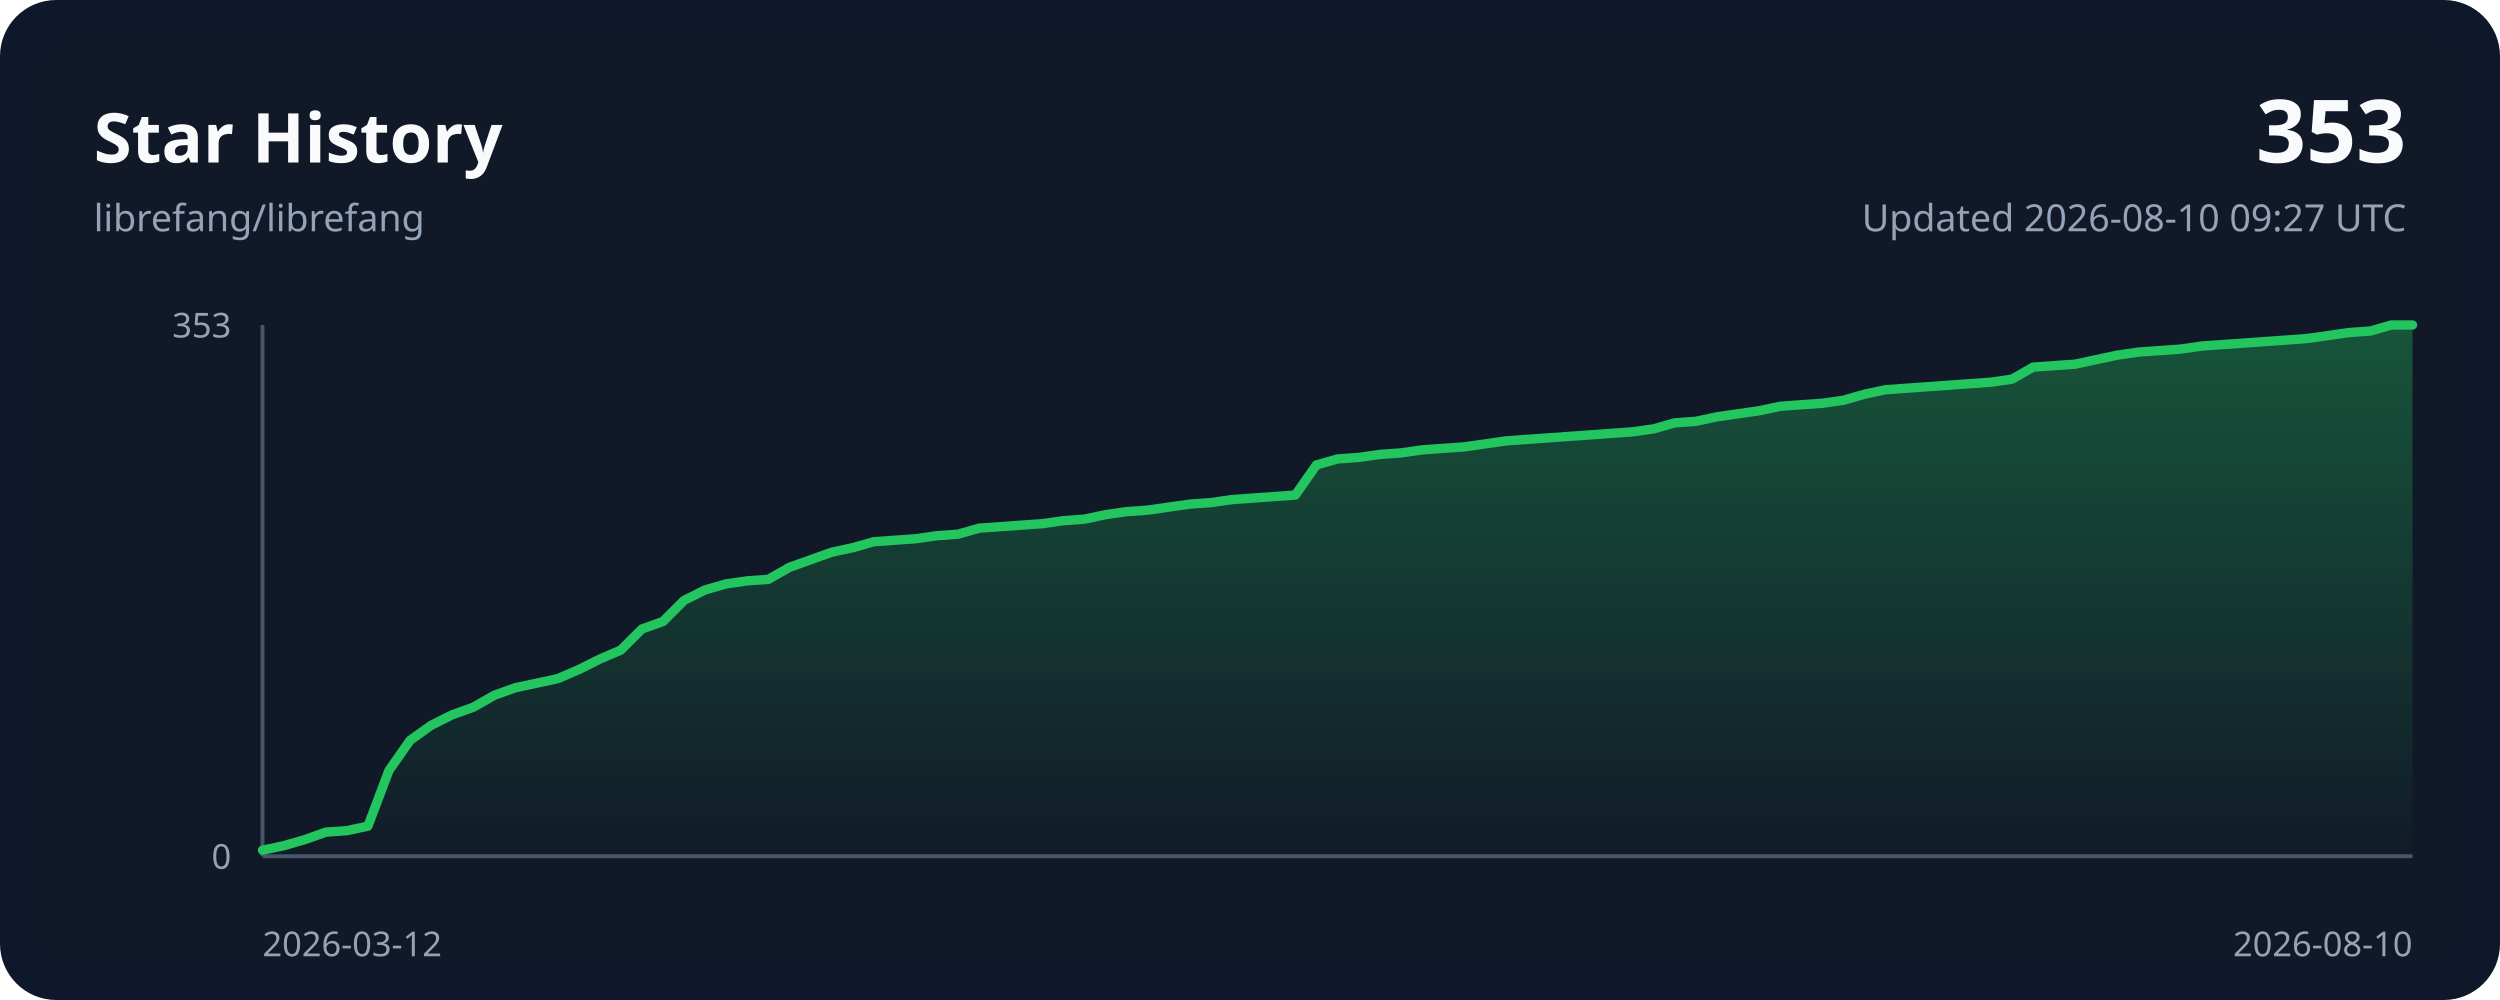
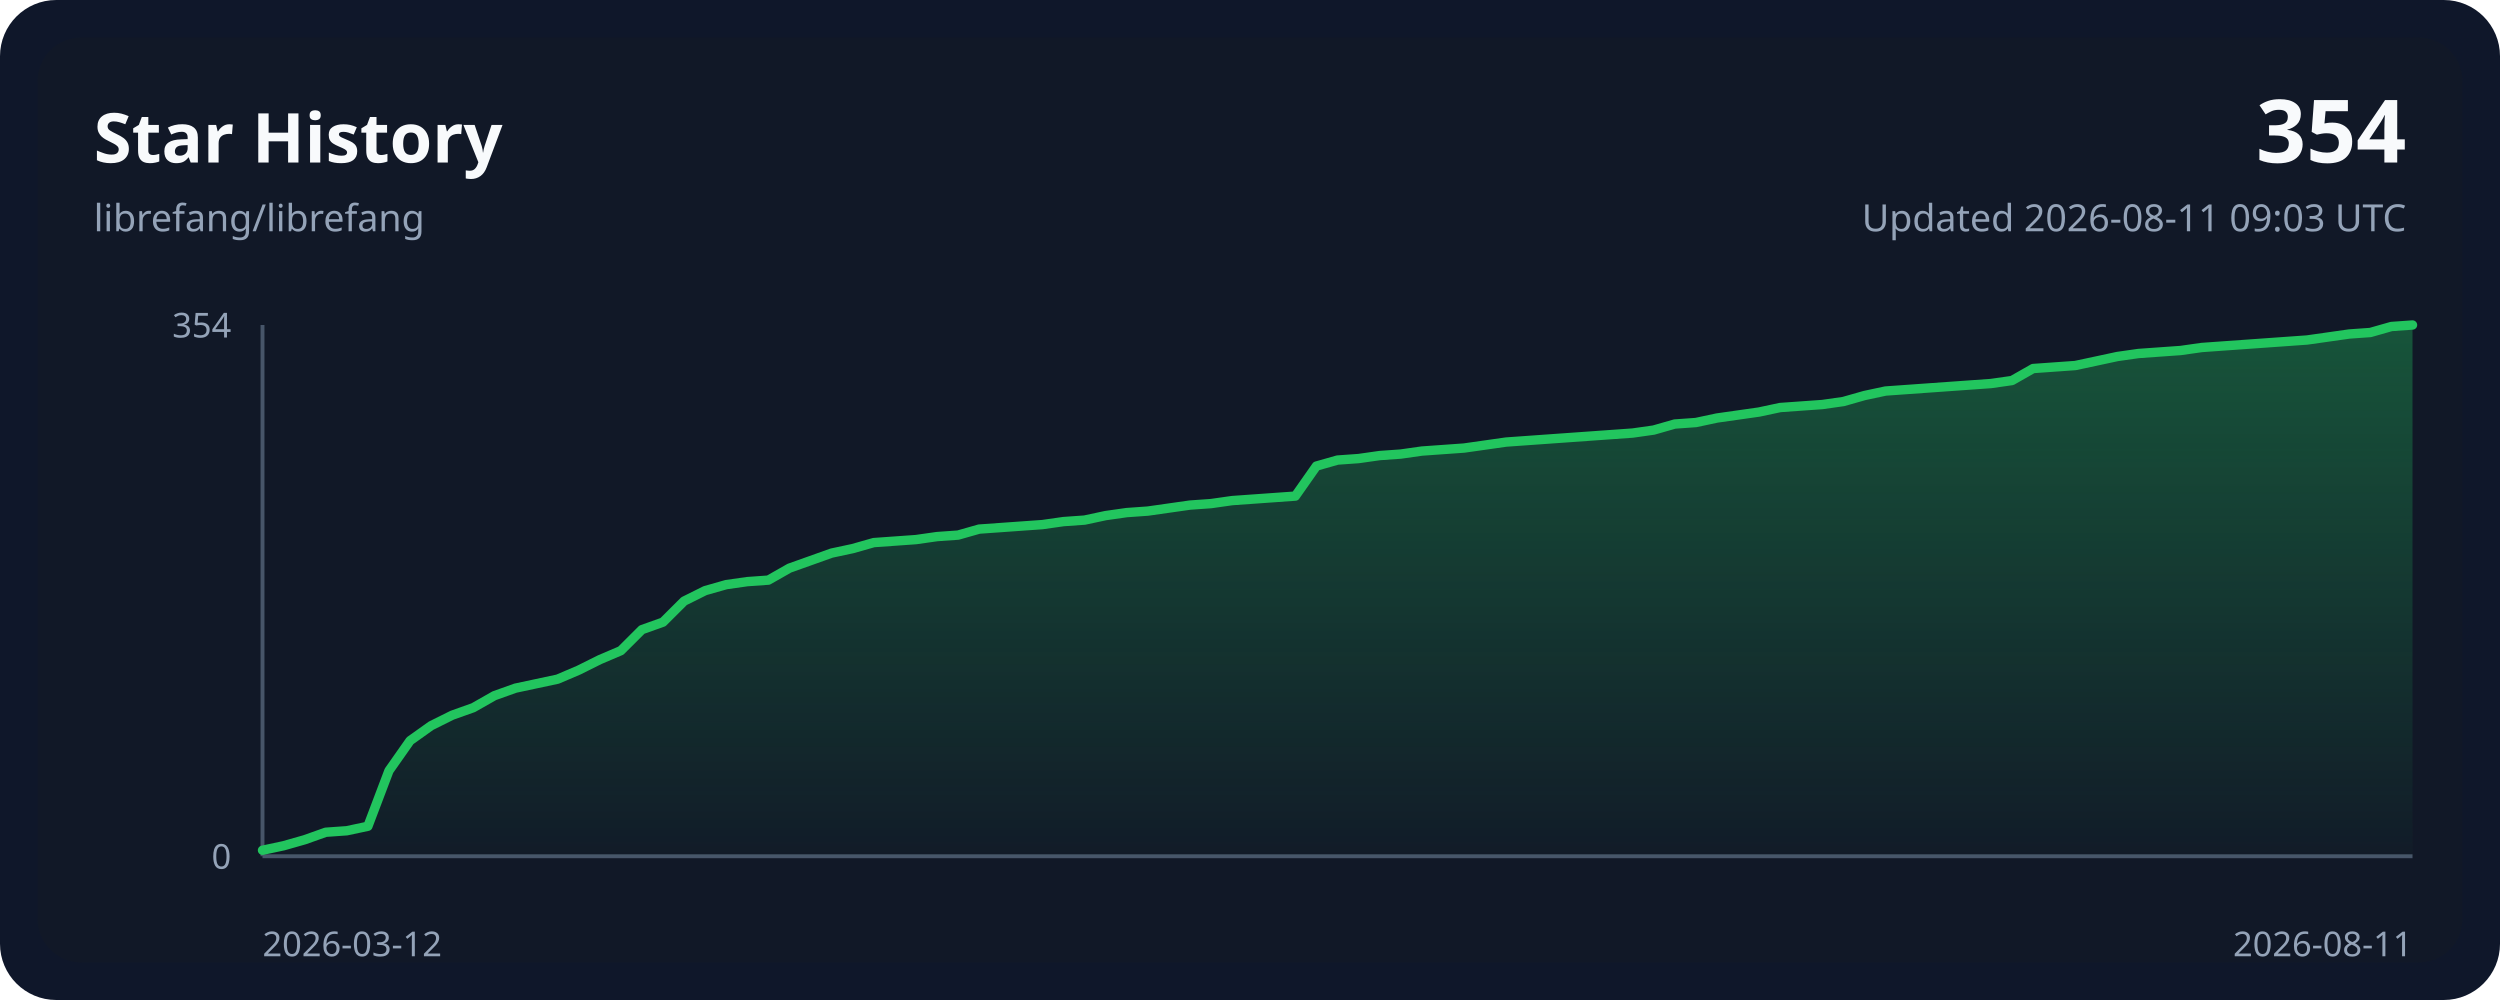
<svg xmlns="http://www.w3.org/2000/svg" width="800" height="320" viewBox="0 0 800 320" role="img">
  <style>
    .bg { fill: #0f172a; }
    .panel { fill: #111827; }
    .grid { stroke: #243244; stroke-width: 1; }
    .axis { stroke: #475569; stroke-width: 1.25; }
    .line { fill: none; stroke: #22c55e; stroke-width: 3; stroke-linecap: round; stroke-linejoin: round; }
    .area { fill: url(#areaGradient); }
    .title { font: 700 22px ui-sans-serif, system-ui, sans-serif; fill: #f8fafc; }
    .subtitle { font: 400 12px ui-sans-serif, system-ui, sans-serif; fill: #94a3b8; }
    .axis-label { font: 400 11px ui-sans-serif, system-ui, sans-serif; fill: #94a3b8; }
    .value { font: 700 28px ui-sans-serif, system-ui, sans-serif; fill: #f8fafc; }
  </style>
  <defs>
    <linearGradient id="areaGradient" x1="0" x2="0" y1="0" y2="1">
      <stop offset="0%" stop-color="#22c55e" stop-opacity="0.35" />
      <stop offset="100%" stop-color="#22c55e" stop-opacity="0.02" />
    </linearGradient>
  </defs>
  <rect width="800" height="320" rx="18" class="bg" />
  <rect x="12" y="12" width="776" height="296" rx="14" class="panel" />
  <text x="30" y="52" class="title">Star History</text>
  <text x="30" y="74" class="subtitle">librefang/librefang</text>
-   <text x="770" y="52" class="value" text-anchor="end">353</text>
-   <text x="770" y="74" class="subtitle" text-anchor="end">Updated 2026-08-10 09:27 UTC</text>
+   <text x="770" y="52" class="value" text-anchor="end">354</text>
+   <text x="770" y="74" class="subtitle" text-anchor="end">Updated 2026-08-11 09:03 UTC</text>
  <line x1="84" y1="274.00" x2="772.00" y2="274.00" class="axis" />
  <line x1="84" y1="104.00" x2="84" y2="274.00" class="axis" />
-   <path d="M 84.00,274.00 L 84.00,272.07 L 90.75,270.63 L 97.49,268.70 L 104.24,266.29 L 110.98,265.81 L 117.73,264.37 L 124.47,246.55 L 131.22,236.92 L 137.96,232.10 L 144.71,228.73 L 151.45,226.32 L 158.20,222.47 L 164.94,220.06 L 171.69,218.62 L 178.43,217.17 L 185.18,214.28 L 191.92,210.91 L 198.67,208.02 L 205.41,201.28 L 212.16,198.87 L 218.90,192.13 L 225.65,188.76 L 232.39,186.83 L 239.14,185.87 L 245.88,185.39 L 252.63,181.54 L 259.37,179.13 L 266.12,176.72 L 272.86,175.27 L 279.61,173.35 L 286.35,172.87 L 293.10,172.39 L 299.84,171.42 L 306.59,170.94 L 313.33,169.01 L 320.08,168.53 L 326.82,168.05 L 333.57,167.57 L 340.31,166.61 L 347.06,166.12 L 353.80,164.68 L 360.55,163.72 L 367.29,163.24 L 374.04,162.27 L 380.78,161.31 L 387.53,160.83 L 394.27,159.86 L 401.02,159.38 L 407.76,158.90 L 414.51,158.42 L 421.25,148.79 L 428.00,146.86 L 434.75,146.38 L 441.49,145.42 L 448.24,144.93 L 454.98,143.97 L 461.73,143.49 L 468.47,143.01 L 475.22,142.05 L 481.96,141.08 L 488.71,140.60 L 495.45,140.12 L 502.20,139.64 L 508.94,139.16 L 515.69,138.67 L 522.43,138.19 L 529.18,137.23 L 535.92,135.30 L 542.67,134.82 L 549.41,133.38 L 556.16,132.41 L 562.90,131.45 L 569.65,130.01 L 576.39,129.52 L 583.14,129.04 L 589.88,128.08 L 596.63,126.15 L 603.37,124.71 L 610.12,124.23 L 616.86,123.75 L 623.61,123.26 L 630.35,122.78 L 637.10,122.30 L 643.84,121.34 L 650.59,117.48 L 657.33,117.00 L 664.08,116.52 L 670.82,115.08 L 677.57,113.63 L 684.31,112.67 L 691.06,112.19 L 697.80,111.71 L 704.55,110.74 L 711.29,110.26 L 718.04,109.78 L 724.78,109.30 L 731.53,108.82 L 738.27,108.33 L 745.02,107.37 L 751.76,106.41 L 758.51,105.93 L 765.25,104.00 L 772.00,104.00 L 772.00,274.00 Z" class="area" />
-   <polyline points="84.00,272.07 90.75,270.63 97.49,268.70 104.24,266.29 110.98,265.81 117.73,264.37 124.47,246.55 131.22,236.92 137.96,232.10 144.71,228.73 151.45,226.32 158.20,222.47 164.94,220.06 171.69,218.62 178.43,217.17 185.18,214.28 191.92,210.91 198.67,208.02 205.41,201.28 212.16,198.87 218.90,192.13 225.65,188.76 232.39,186.83 239.14,185.87 245.88,185.39 252.63,181.54 259.37,179.13 266.12,176.72 272.86,175.27 279.61,173.35 286.35,172.87 293.10,172.39 299.84,171.42 306.59,170.94 313.33,169.01 320.08,168.53 326.82,168.05 333.57,167.57 340.31,166.61 347.06,166.12 353.80,164.68 360.55,163.72 367.29,163.24 374.04,162.27 380.78,161.31 387.53,160.83 394.27,159.86 401.02,159.38 407.76,158.90 414.51,158.42 421.25,148.79 428.00,146.86 434.75,146.38 441.49,145.42 448.24,144.93 454.98,143.97 461.73,143.49 468.47,143.01 475.22,142.05 481.96,141.08 488.71,140.60 495.45,140.12 502.20,139.64 508.94,139.16 515.69,138.67 522.43,138.19 529.18,137.23 535.92,135.30 542.67,134.82 549.41,133.38 556.16,132.41 562.90,131.45 569.65,130.01 576.39,129.52 583.14,129.04 589.88,128.08 596.63,126.15 603.37,124.71 610.12,124.23 616.86,123.75 623.61,123.26 630.35,122.78 637.10,122.30 643.84,121.34 650.59,117.48 657.33,117.00 664.08,116.52 670.82,115.08 677.57,113.63 684.31,112.67 691.06,112.19 697.80,111.71 704.55,110.74 711.29,110.26 718.04,109.78 724.78,109.30 731.53,108.82 738.27,108.33 745.02,107.37 751.76,106.41 758.51,105.93 765.25,104.00 772.00,104.00" class="line" />
+   <path d="M 84.00,274.00 L 84.00,272.08 L 90.75,270.64 L 97.49,268.72 L 104.24,266.32 L 110.98,265.84 L 117.73,264.40 L 124.47,246.63 L 131.22,237.02 L 137.96,232.22 L 144.71,228.86 L 151.45,226.46 L 158.20,222.62 L 164.94,220.21 L 171.69,218.77 L 178.43,217.33 L 185.18,214.45 L 191.92,211.09 L 198.67,208.21 L 205.41,201.49 L 212.16,199.08 L 218.90,192.36 L 225.65,189.00 L 232.39,187.08 L 239.14,186.12 L 245.88,185.64 L 252.63,181.80 L 259.37,179.40 L 266.12,176.99 L 272.86,175.55 L 279.61,173.63 L 286.35,173.15 L 293.10,172.67 L 299.84,171.71 L 306.59,171.23 L 313.33,169.31 L 320.08,168.83 L 326.82,168.35 L 333.57,167.87 L 340.31,166.91 L 347.06,166.43 L 353.80,164.99 L 360.55,164.03 L 367.29,163.55 L 374.04,162.59 L 380.78,161.63 L 387.53,161.15 L 394.27,160.19 L 401.02,159.71 L 407.76,159.23 L 414.51,158.75 L 421.25,149.14 L 428.00,147.22 L 434.75,146.74 L 441.49,145.78 L 448.24,145.30 L 454.98,144.34 L 461.73,143.86 L 468.47,143.38 L 475.22,142.42 L 481.96,141.46 L 488.71,140.98 L 495.45,140.50 L 502.20,140.02 L 508.94,139.54 L 515.69,139.06 L 522.43,138.58 L 529.18,137.62 L 535.92,135.69 L 542.67,135.21 L 549.41,133.77 L 556.16,132.81 L 562.90,131.85 L 569.65,130.41 L 576.39,129.93 L 583.14,129.45 L 589.88,128.49 L 596.63,126.57 L 603.37,125.13 L 610.12,124.65 L 616.86,124.17 L 623.61,123.69 L 630.35,123.21 L 637.10,122.73 L 643.84,121.77 L 650.59,117.93 L 657.33,117.45 L 664.08,116.97 L 670.82,115.53 L 677.57,114.08 L 684.31,113.12 L 691.06,112.64 L 697.80,112.16 L 704.55,111.20 L 711.29,110.72 L 718.04,110.24 L 724.78,109.76 L 731.53,109.28 L 738.27,108.80 L 745.02,107.84 L 751.76,106.88 L 758.51,106.40 L 765.25,104.48 L 772.00,104.00 L 772.00,274.00 Z" class="area" />
+   <polyline points="84.00,272.08 90.75,270.64 97.49,268.72 104.24,266.32 110.98,265.84 117.73,264.40 124.47,246.63 131.22,237.02 137.96,232.22 144.71,228.86 151.45,226.46 158.20,222.62 164.94,220.21 171.69,218.77 178.43,217.33 185.18,214.45 191.92,211.09 198.67,208.21 205.41,201.49 212.16,199.08 218.90,192.36 225.65,189.00 232.39,187.08 239.14,186.12 245.88,185.64 252.63,181.80 259.37,179.40 266.12,176.99 272.86,175.55 279.61,173.63 286.35,173.15 293.10,172.67 299.84,171.71 306.59,171.23 313.33,169.31 320.08,168.83 326.82,168.35 333.57,167.87 340.31,166.91 347.06,166.43 353.80,164.99 360.55,164.03 367.29,163.55 374.04,162.59 380.78,161.63 387.53,161.15 394.27,160.19 401.02,159.71 407.76,159.23 414.51,158.75 421.25,149.14 428.00,147.22 434.75,146.74 441.49,145.78 448.24,145.30 454.98,144.34 461.73,143.86 468.47,143.38 475.22,142.42 481.96,141.46 488.71,140.98 495.45,140.50 502.20,140.02 508.94,139.54 515.69,139.06 522.43,138.58 529.18,137.62 535.92,135.69 542.67,135.21 549.41,133.77 556.16,132.81 562.90,131.85 569.65,130.41 576.39,129.93 583.14,129.45 589.88,128.49 596.63,126.57 603.37,125.13 610.12,124.65 616.86,124.17 623.61,123.69 630.35,123.21 637.10,122.73 643.84,121.77 650.59,117.93 657.33,117.45 664.08,116.97 670.82,115.53 677.57,114.08 684.31,113.12 691.06,112.64 697.80,112.16 704.55,111.20 711.29,110.72 718.04,110.24 724.78,109.76 731.53,109.28 738.27,108.80 745.02,107.84 751.76,106.88 758.51,106.40 765.25,104.48 772.00,104.00" class="line" />
  <text x="84" y="306" class="axis-label" text-anchor="start">2026-03-12</text>
-   <text x="772.00" y="306" class="axis-label" text-anchor="end">2026-08-10</text>
-   <text x="74" y="108.00" class="axis-label" text-anchor="end">353</text>
+   <text x="772.00" y="306" class="axis-label" text-anchor="end">2026-08-11</text>
+   <text x="74" y="108.00" class="axis-label" text-anchor="end">354</text>
  <text x="74" y="278.00" class="axis-label" text-anchor="end">0</text>
</svg>
